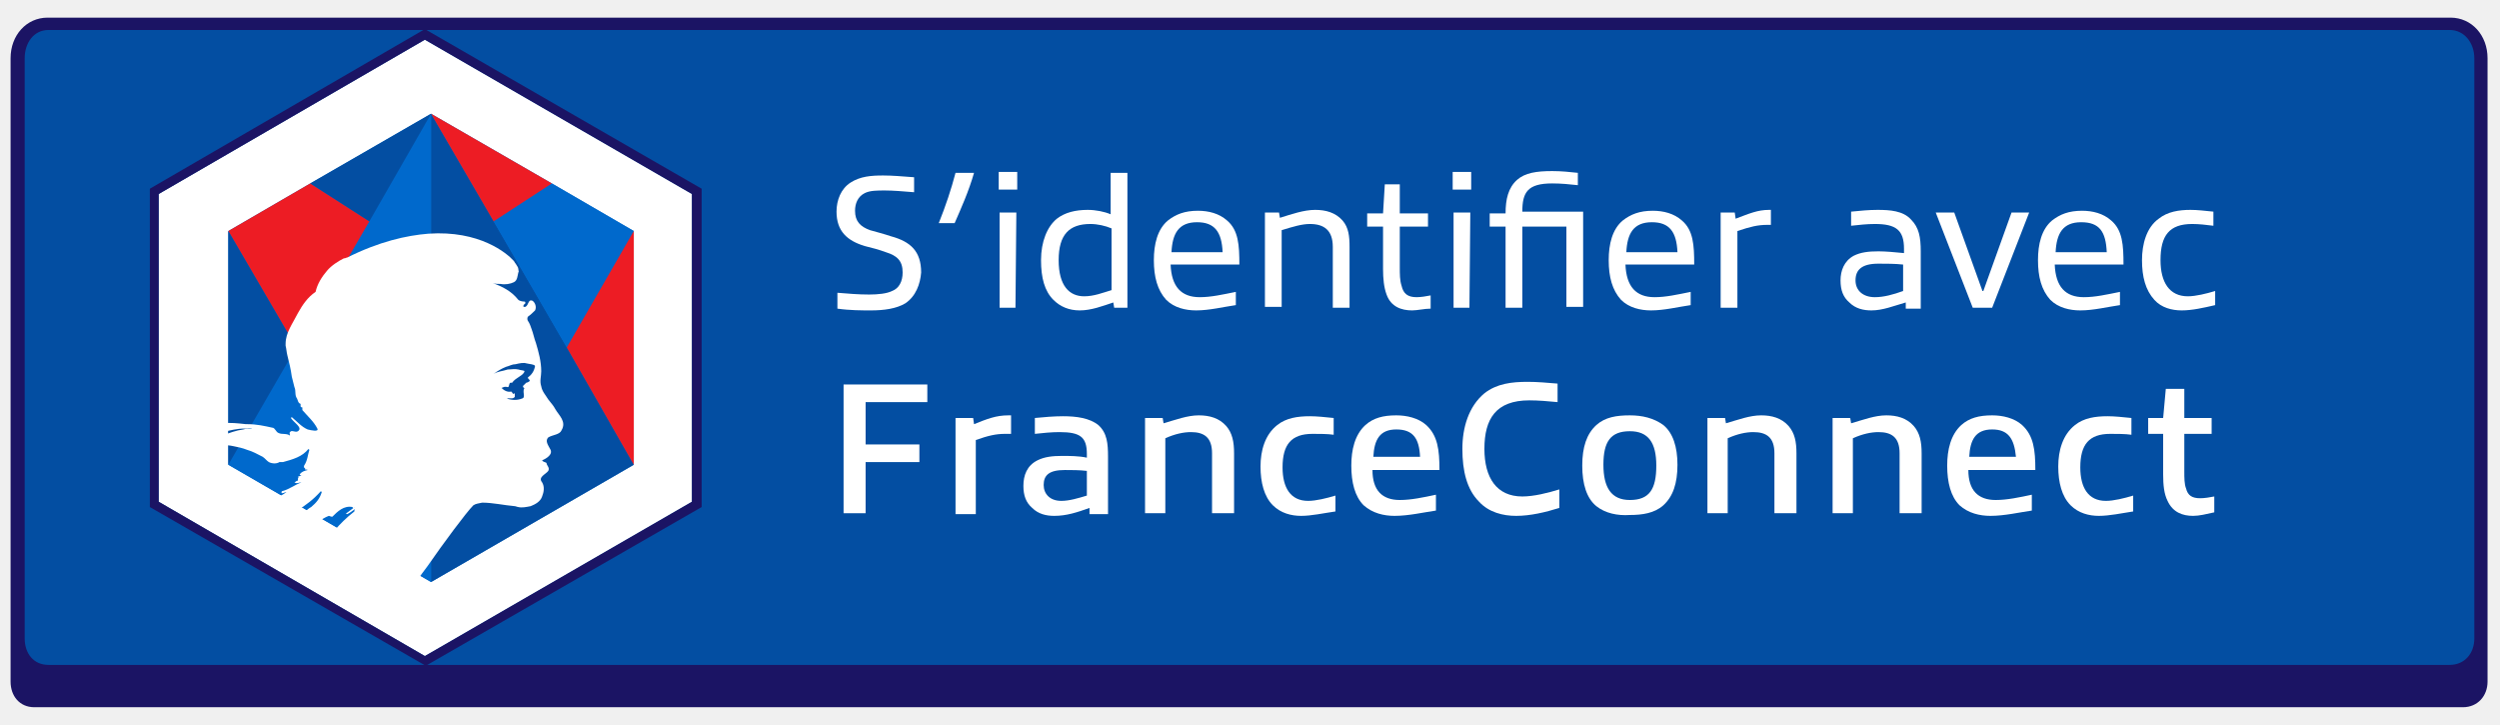
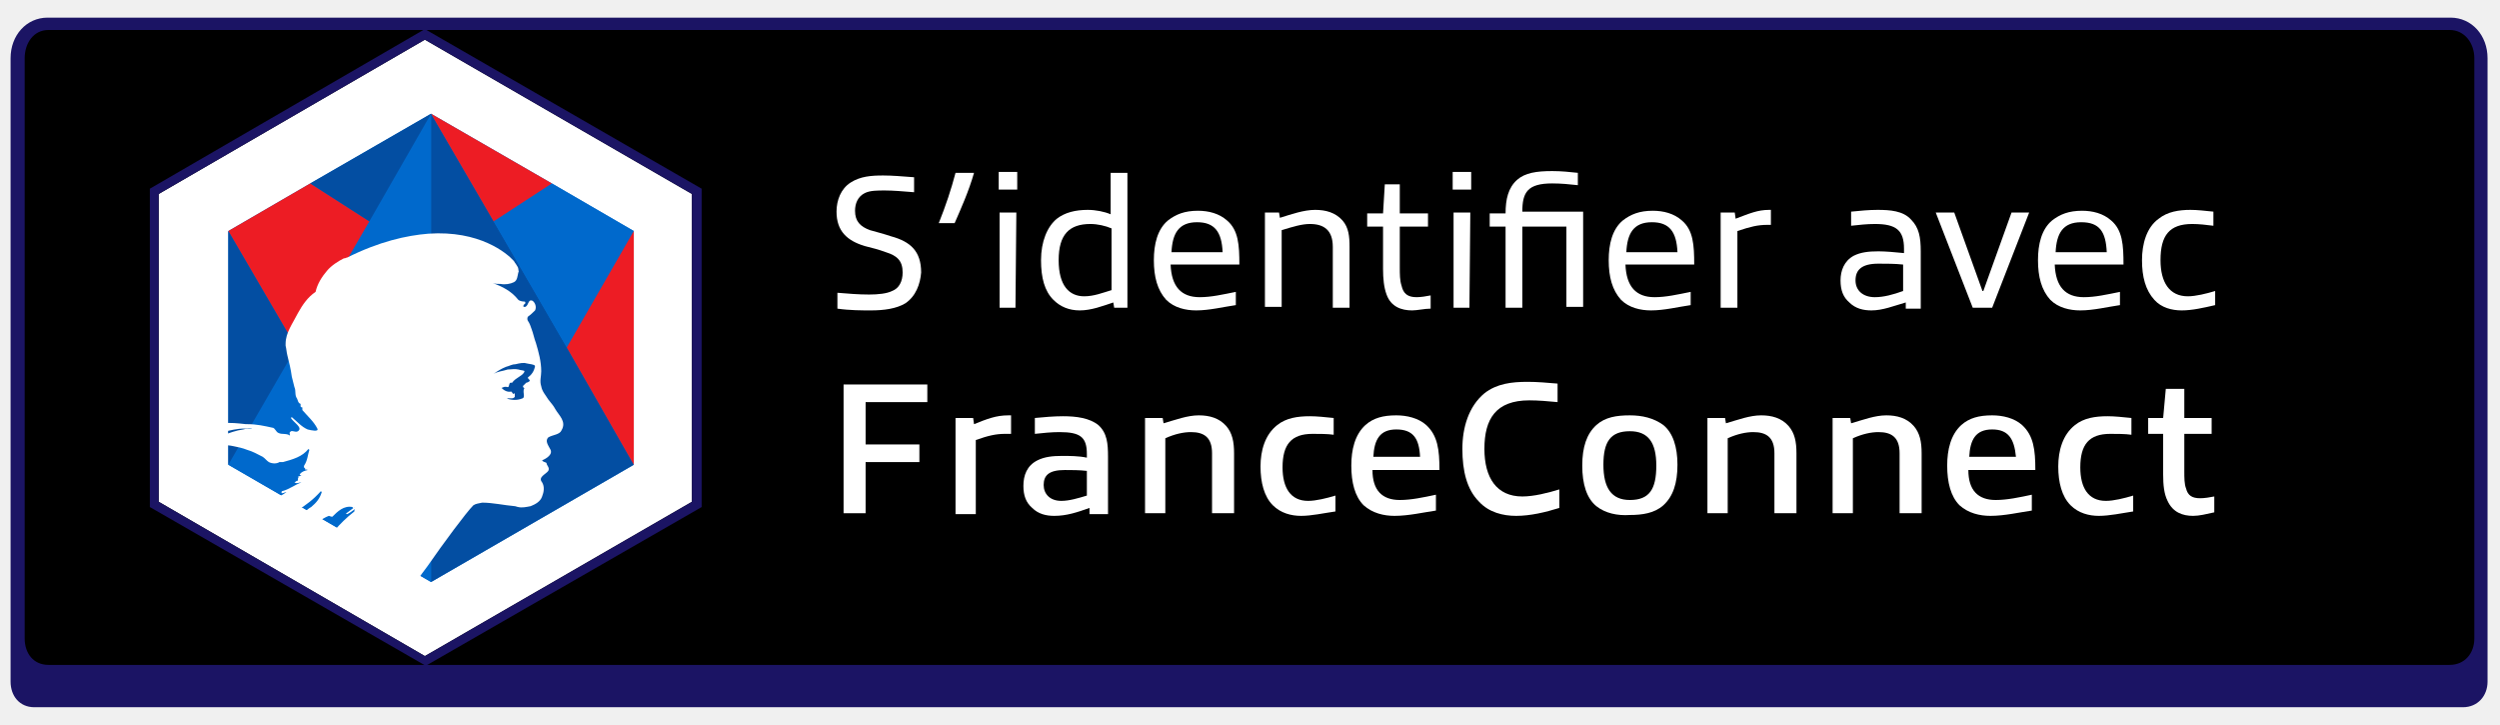
<svg xmlns="http://www.w3.org/2000/svg" version="1.1" id="Calque_1" x="0px" y="0px" width="283.5px" height="82.2px" viewBox="0 0 283.5 82.2" style="enable-background:new 0 0 283.5 82.2;" xml:space="preserve">
  <g>
    <path style="fill:#1B1464;" d="M278,2H5.4C3,2,1.2,4,1.2,6.6v7.6c0,0,0,0,0,0v63.1c0,1.6,1,2.9,2.7,2.9h275.5   c1.7,0,2.8-1.3,2.8-2.9v-4.9c0,0,0,0,0,0V6.6C282.2,4,280.4,2,278,2z" />
-     <path style="fill:#034EA2;" d="M49.1,3.4H5.5c-1.7,0-2.7,1.5-2.7,3.2v65.8c0,1.7,1,3,2.7,3h272.4c1.7,0,2.8-1.3,2.8-3V6.6   c0-1.7-1.1-3.2-2.8-3.2H49.1" />
+     <path d="M49.1,3.4H5.5c-1.7,0-2.7,1.5-2.7,3.2v65.8c0,1.7,1,3,2.7,3h272.4c1.7,0,2.8-1.3,2.8-3V6.6   c0-1.7-1.1-3.2-2.8-3.2H49.1" />
    <g>
      <path style="fill:#FFFFFF;" d="M102.7,34.4c-1,0.6-2.4,0.8-3.9,0.8c-1,0-2.4,0-3.8-0.2v-1.8c1.2,0.1,2.4,0.2,3.6,0.2    c1,0,2-0.1,2.6-0.4c0.8-0.3,1.2-1.1,1.2-2.1c0-1.3-0.6-1.9-1.9-2.3c-0.8-0.3-1.6-0.5-2.4-0.7c-2-0.6-3.2-1.7-3.2-3.9    c0-1.3,0.5-2.6,1.6-3.3c1.1-0.7,2.3-0.8,3.7-0.8c1,0,2.2,0.1,3.5,0.2v1.7c-1.2-0.1-2.4-0.2-3.3-0.2c-0.9,0-1.7,0-2.3,0.3    c-0.8,0.4-1.1,1.2-1.1,2c0,1.2,0.6,1.8,1.7,2.2c0.7,0.2,1.5,0.4,2.4,0.7c2.2,0.6,3.4,1.7,3.4,4.1    C104.4,32.2,103.9,33.6,102.7,34.4" />
      <path style="fill:#FFFFFF;" d="M106.5,25.3c0.8-2,1.4-3.8,1.9-5.7h2.1c-0.6,2.1-1.5,4.1-2.2,5.7H106.5z" />
      <path style="fill:#FFFFFF;" d="M113.3,19.5h2.1v2h-2.1V19.5z M115.2,34.9h-1.8V24.1h1.9L115.2,34.9L115.2,34.9z" />
      <path style="fill:#FFFFFF;" d="M126.4,34.9l-0.1-0.6c-1.2,0.4-2.5,0.9-3.8,0.9c-1.2,0-2.2-0.4-3-1.2c-1-1-1.4-2.5-1.4-4.5    c0-2.1,0.7-3.8,1.8-4.7c0.9-0.7,2.1-1,3.5-1c0.9,0,1.9,0.2,2.6,0.5v-4.7h1.9v15.3H126.4z M126.1,32.9v-7c-0.7-0.3-1.6-0.5-2.4-0.5    c-2.4,0-3.6,1.2-3.6,4.1c0,2.9,1.2,4.1,2.9,4.1C124.1,33.6,125.1,33.2,126.1,32.9" />
      <path style="fill:#FFFFFF;" d="M135.7,35.2c-1.2,0-2.5-0.3-3.4-1.2c-1-1.1-1.4-2.6-1.4-4.5c0-1.8,0.4-3.5,1.6-4.5    c0.9-0.7,1.9-1.1,3.4-1.1c1.2,0,2.4,0.3,3.3,1.1c1.3,1.1,1.4,2.8,1.4,5h-7.8c0.1,2.5,1.2,3.7,3.3,3.7c1.3,0,2.6-0.3,4.1-0.6v1.5    C138.8,34.8,137.2,35.2,135.7,35.2 M135.8,25.2c-2.1,0-2.8,1.3-2.9,3.4h5.8C138.6,26.3,137.8,25.2,135.8,25.2" />
      <path style="fill:#FFFFFF;" d="M151.2,34.9V28c0-1.9-1-2.6-2.6-2.6c-0.9,0-1.9,0.3-3.2,0.7v8.7h-1.9V24.1h1.6l0.1,0.6    c1.3-0.4,2.7-0.9,4-0.9c1.2,0,2.3,0.3,3.1,1.2c0.7,0.8,0.8,1.8,0.8,3v6.9H151.2z" />
      <path style="fill:#FFFFFF;" d="M160.2,35.2c-1.2,0-2.4-0.4-2.9-1.8c-0.3-0.8-0.4-1.8-0.4-2.9v-4.8h-1.8v-1.5h1.8l0.2-3.3h1.7v3.3    h3.2v1.5h-3.2v4.6c0,0.8,0,1.5,0.2,2.1c0.2,0.9,0.7,1.3,1.7,1.3c0.5,0,1.1-0.1,1.6-0.2v1.5C161.6,35,160.8,35.2,160.2,35.2" />
      <path style="fill:#FFFFFF;" d="M164.8,19.5h2.1v2h-2.1V19.5z M166.7,34.9h-1.8V24.1h1.9L166.7,34.9L166.7,34.9z" />
      <path style="fill:#FFFFFF;" d="M177.7,34.9v-9.2h-5v9.2h-1.9v-9.2H169v-1.5h1.8c0-1.6,0.3-2.9,1.3-3.8c0.9-0.8,2.2-1,4-1    c1,0,2,0.1,2.9,0.2V21c-0.9-0.1-1.9-0.2-2.9-0.2c-2.8,0-3.4,1-3.4,3.2h6.9v10.8H177.7z" />
      <path style="fill:#FFFFFF;" d="M187.3,35.2c-1.2,0-2.5-0.3-3.4-1.2c-1-1.1-1.4-2.6-1.4-4.5c0-1.8,0.4-3.5,1.6-4.5    c0.9-0.7,1.9-1.1,3.4-1.1c1.2,0,2.4,0.3,3.3,1.1c1.3,1.1,1.4,2.8,1.4,5h-7.8c0.1,2.5,1.2,3.7,3.3,3.7c1.3,0,2.6-0.3,4.1-0.6v1.5    C190.4,34.8,188.8,35.2,187.3,35.2 M187.4,25.2c-2.1,0-2.8,1.3-2.9,3.4h5.8C190.2,26.3,189.4,25.2,187.4,25.2" />
      <path style="fill:#FFFFFF;" d="M195.2,34.9V24.1h1.6l0.1,0.7c1.6-0.6,2.5-1,3.8-1h0.2v1.7h-0.4c-1.1,0-1.9,0.2-3.4,0.7v8.7H195.2z    " />
      <path style="fill:#FFFFFF;" d="M216.2,34.9l0-0.6c-1.4,0.4-2.6,0.9-3.9,0.9c-0.9,0-1.8-0.2-2.5-0.9c-0.7-0.6-1-1.4-1-2.5    c0-1.1,0.4-2.2,1.5-2.8c0.8-0.4,1.7-0.5,2.8-0.5c0.8,0,1.9,0.1,2.9,0.2v-0.5c0-2.1-0.9-2.8-3.3-2.8c-0.9,0-1.8,0.1-2.7,0.2V24    c1-0.1,2-0.2,3-0.2c1.4,0,2.9,0.1,3.8,1.1c0.9,0.9,1.1,2,1.1,3.6v6.5H216.2z M215.9,30c-0.9-0.1-2-0.1-2.8-0.1    c-1.9,0-2.6,0.7-2.6,1.9c0,1.1,0.8,1.9,2.2,1.9c1,0,2.1-0.3,3.2-0.7V30z" />
      <polygon style="fill:#FFFFFF;" points="223.8,34.9 219.6,24.1 221.7,24.1 224.9,33 225,33 228.2,24.1 230.2,24.1 226,34.9   " />
      <path style="fill:#FFFFFF;" d="M236,35.2c-1.2,0-2.5-0.3-3.4-1.2c-1-1.1-1.4-2.6-1.4-4.5c0-1.8,0.4-3.5,1.6-4.5    c0.9-0.7,1.9-1.1,3.4-1.1c1.2,0,2.4,0.3,3.3,1.1c1.3,1.1,1.4,2.8,1.4,5h-7.8c0.1,2.5,1.2,3.7,3.3,3.7c1.3,0,2.6-0.3,4.1-0.6v1.5    C239.1,34.8,237.5,35.2,236,35.2 M236.1,25.2c-2.1,0-2.8,1.3-2.9,3.4h5.8C238.9,26.3,238.2,25.2,236.1,25.2" />
      <path style="fill:#FFFFFF;" d="M247.5,35.2c-1.1,0-2.3-0.3-3.1-1.2c-1-1.1-1.4-2.6-1.4-4.5c0-1.8,0.5-3.7,1.9-4.7    c1-0.8,2.3-1,3.6-1c0.8,0,1.6,0.1,2.6,0.2v1.6c-0.8-0.1-1.6-0.2-2.4-0.2c-2.6,0-3.6,1.3-3.6,4.1c0,2.5,1,4.1,3.1,4.1    c0.9,0,2.1-0.3,3.1-0.6v1.6C250,34.9,248.7,35.2,247.5,35.2" />
      <polygon style="fill:#FFFFFF;" points="98.2,52.4 98.2,58.2 95.7,58.2 95.7,43.6 105.2,43.6 105.2,45.6 98.2,45.6 98.2,50.4     104.3,50.4 104.3,52.4   " />
      <path style="fill:#FFFFFF;" d="M108.4,58.2V47.4h2l0.1,0.7c1.5-0.6,2.5-1,3.9-1h0.3v2.1H114c-1,0-1.9,0.2-3.3,0.7v8.4H108.4z" />
      <path style="fill:#FFFFFF;" d="M123.6,58.2l0-0.6c-1.4,0.5-2.6,0.9-4,0.9c-0.9,0-1.8-0.2-2.5-0.9c-0.7-0.6-1-1.4-1-2.5    c0-1.2,0.4-2.3,1.6-2.9c0.8-0.4,1.7-0.5,2.8-0.5c0.8,0,1.9,0,2.8,0.2v-0.4c0-1.9-0.7-2.5-3.1-2.5c-0.9,0-1.9,0.1-2.8,0.2v-1.8    c1-0.1,2.2-0.2,3.2-0.2c1.5,0,3,0.2,4,1c1,0.9,1.1,2.1,1.1,3.6v6.5H123.6z M123.3,53.4c-0.8-0.1-1.8-0.1-2.5-0.1    c-1.8,0-2.4,0.6-2.4,1.7c0,1,0.7,1.8,2,1.8c0.9,0,1.9-0.3,2.9-0.6V53.4z" />
      <path style="fill:#FFFFFF;" d="M137.5,58.2v-6.8c0-1.8-0.9-2.4-2.4-2.4c-0.8,0-1.8,0.2-2.9,0.7v8.5h-2.3V47.4h2l0.1,0.6    c1.4-0.4,2.7-0.9,4-0.9c1.2,0,2.3,0.3,3.1,1.2c0.7,0.8,0.9,1.8,0.9,3.1v6.8H137.5z" />
      <path style="fill:#FFFFFF;" d="M147.6,58.5c-1.1,0-2.3-0.3-3.2-1.2c-1-1-1.4-2.6-1.4-4.4c0-1.8,0.5-3.6,1.9-4.7c1-0.8,2.3-1,3.7-1    c0.8,0,1.7,0.1,2.7,0.2v1.9c-0.7-0.1-1.6-0.1-2.4-0.1c-2.4,0-3.4,1.2-3.4,3.8c0,2.3,0.9,3.8,2.9,3.8c0.9,0,2.1-0.3,3.1-0.6v1.8    C150.1,58.2,148.8,58.5,147.6,58.5" />
      <path style="fill:#FFFFFF;" d="M158.2,58.5c-1.2,0-2.5-0.3-3.5-1.2c-1-1-1.4-2.6-1.4-4.5c0-1.8,0.4-3.5,1.6-4.6    c0.9-0.8,2-1.1,3.5-1.1c1.2,0,2.5,0.3,3.4,1.1c1.3,1.2,1.5,2.8,1.5,5.1h-7.6c0,2.3,1.1,3.4,3.1,3.4c1.3,0,2.7-0.3,4.1-0.6v1.8    C161.5,58.1,159.8,58.5,158.2,58.5 M158.4,48.7c-1.9,0-2.5,1.2-2.6,3.1h5.3C161,49.7,160.3,48.7,158.4,48.7" />
      <path style="fill:#FFFFFF;" d="M172,58.5c-1.5,0-3.1-0.4-4.2-1.6c-1.4-1.4-1.9-3.5-1.9-6c0-2.4,0.7-4.8,2.5-6.3    c1.4-1.1,3.1-1.3,4.9-1.3c1.1,0,2.2,0.1,3.4,0.2v2.1c-1-0.1-2.2-0.2-3.2-0.2c-3.8,0-5.1,2.1-5.1,5.5c0,3.3,1.4,5.4,4.3,5.4    c1.3,0,2.9-0.4,4.2-0.8v2.1C175.3,58.1,173.6,58.5,172,58.5" />
      <path style="fill:#FFFFFF;" d="M181.1,57.4c-1.1-0.9-1.6-2.5-1.6-4.6s0.5-3.6,1.6-4.6c1-0.9,2.3-1.1,3.8-1.1    c1.4,0,2.7,0.3,3.8,1.1c1.1,0.9,1.6,2.5,1.6,4.5c0,2.1-0.5,3.6-1.6,4.6c-1,0.9-2.4,1.1-3.8,1.1C183.5,58.5,182.1,58.2,181.1,57.4     M187.9,52.8c0-2.6-0.9-3.9-3-3.9c-2.2,0-3,1.2-3,3.8c0,2.6,0.9,4,3,4C187.1,56.7,187.9,55.5,187.9,52.8" />
      <path style="fill:#FFFFFF;" d="M201.3,58.2v-6.8c0-1.8-0.9-2.4-2.4-2.4c-0.8,0-1.8,0.2-2.9,0.7v8.5h-2.3V47.4h2l0.1,0.6    c1.4-0.4,2.7-0.9,4-0.9c1.2,0,2.3,0.3,3.1,1.2c0.7,0.8,0.9,1.8,0.9,3.1v6.8H201.3z" />
      <path style="fill:#FFFFFF;" d="M215.5,58.2v-6.8c0-1.8-0.9-2.4-2.4-2.4c-0.8,0-1.8,0.2-2.9,0.7v8.5h-2.3V47.4h2l0.1,0.6    c1.4-0.4,2.7-0.9,4-0.9c1.2,0,2.3,0.3,3.1,1.2c0.7,0.8,0.9,1.8,0.9,3.1v6.8H215.5z" />
      <path style="fill:#FFFFFF;" d="M225.8,58.5c-1.2,0-2.5-0.3-3.5-1.2c-1-1-1.4-2.6-1.4-4.5c0-1.8,0.4-3.5,1.6-4.6    c0.9-0.8,2-1.1,3.5-1.1c1.2,0,2.5,0.3,3.4,1.1c1.3,1.2,1.5,2.8,1.5,5.1h-7.6c0,2.3,1.1,3.4,3.1,3.4c1.3,0,2.7-0.3,4.1-0.6v1.8    C229.1,58.1,227.4,58.5,225.8,58.5 M226,48.7c-1.9,0-2.5,1.2-2.6,3.1h5.3C228.5,49.7,227.8,48.7,226,48.7" />
      <path style="fill:#FFFFFF;" d="M238.1,58.5c-1.1,0-2.3-0.3-3.2-1.2c-1-1-1.4-2.6-1.4-4.4c0-1.8,0.5-3.6,1.9-4.7c1-0.8,2.3-1,3.7-1    c0.8,0,1.7,0.1,2.7,0.2v1.9c-0.7-0.1-1.6-0.1-2.4-0.1c-2.4,0-3.4,1.2-3.4,3.8c0,2.3,0.9,3.8,2.9,3.8c0.9,0,2.1-0.3,3.1-0.6v1.8    C240.7,58.2,239.3,58.5,238.1,58.5" />
      <path style="fill:#FFFFFF;" d="M248.8,58.5c-1.2,0-2.3-0.4-2.9-1.7c-0.4-0.8-0.5-1.8-0.5-3v-4.6h-1.7v-1.8h1.7l0.3-3.3h2.1v3.3    h3.1v1.8h-3.1v4.2c0,0.8,0,1.5,0.2,2c0.2,0.8,0.7,1.1,1.6,1.1c0.5,0,1.1-0.1,1.6-0.2v1.8C250.3,58.3,249.5,58.5,248.8,58.5" />
    </g>
    <g>
      <polygon style="fill:#FFFFFF;" points="18,22 18,56.9 48.2,74.4 78.5,56.9 78.5,22 48.2,4.5   " />
      <g>
        <path style="fill:#1B1464;" d="M48.2,3.3L17,21.4v36.1l31.3,18l31.3-18V21.4L48.2,3.3z M78.5,56.9L48.2,74.4L18,56.9V22L48.2,4.5     L78.5,22V56.9z" />
      </g>
      <polygon style="fill:#0069CC;" points="62.6,20.8 48.9,12.9 35.2,20.8 25.9,26.2 25.9,26.2 25.9,52.7 25.9,52.7 48.9,66     71.9,52.7 71.9,52.7 71.9,26.2 71.9,26.2   " />
      <g>
        <polygon style="fill:#034EA2;" points="64.3,39.4 56,25.1 48.9,12.9 48.9,29.6 48.9,66 71.9,52.7 71.9,52.7    " />
        <polygon style="fill:#0069CC;" points="56,25.1 64.3,39.4 71.9,26.2 71.9,26.2 62.6,20.8    " />
        <polygon style="fill:#ED1C24;" points="62.6,20.8 48.9,12.9 56,25.1    " />
        <polygon style="fill:#0069CC;" points="56,25.1 48.9,12.9 56,25.1    " />
        <rect x="60.1" y="24" style="fill:#0069CC;" width="0" height="16.6" />
        <polygon style="fill:#ED1C24;" points="71.9,52.7 71.9,26.2 64.3,39.4    " />
        <polygon style="fill:#ED1C24;" points="64.3,39.4 71.9,52.7 64.3,39.4    " />
        <polygon style="fill:#0069CC;" points="33.6,39.4 41.9,25.1 48.9,12.9 48.9,29.6 48.9,66 25.9,52.7 25.9,52.7    " />
        <polygon style="fill:#ED1C24;" points="41.9,25.1 33.6,39.4 25.9,26.2 25.9,26.2 35.2,20.8    " />
        <polygon style="fill:#034EA2;" points="35.2,20.8 48.9,12.9 41.9,25.1    " />
        <polygon style="fill:#0069CC;" points="41.9,25.1 48.9,12.9 41.9,25.1    " />
        <rect x="37.7" y="24" style="fill:#0069CC;" width="0" height="16.6" />
        <polygon style="fill:#034EA2;" points="25.9,52.7 25.9,26.2 33.6,39.4    " />
        <polygon style="fill:#0069CC;" points="33.6,39.4 25.9,52.7 33.6,39.4    " />
      </g>
      <g>
        <path style="fill:#034EA2;" d="M57.4,42c0.4,0,0.8-0.1,1.2,0c0.3,0.1,0.7,0.1,0.7,0.2c-0.1,0.6-1,0.7-1.4,1.3c-0.1,0-0.1,0-0.2,0     c-0.2,0.1-0.1,0.5-0.3,0.5c-0.2-0.1-0.4,0-0.7,0.1c0.3,0.3,0.7,0.5,1.1,0.4c0.1,0,0.2,0.1,0.2,0.3c0,0,0.1,0,0.1-0.1     c0.1,0,0.1,0,0.1,0.1c0,0.1,0,0.2,0,0.3c-0.2,0.3-0.6,0.2-0.9,0.2c0.6,0.1,1.2,0.1,1.7,0c0.4-0.2,0-0.9,0.3-1.2     c-0.1,0,0-0.2-0.2-0.2c0.1-0.1,0.3-0.4,0.4-0.4c0.1,0,0.4-0.1,0.4-0.2c0-0.1-0.3-0.2-0.2-0.4c0.4-0.3,0.8-0.7,0.6-1.2     c-0.1-0.2-0.7-0.2-1-0.3c-0.4-0.1-0.8,0-1.2,0.1c-0.4,0-0.7,0.2-1.1,0.3c-0.5,0.2-0.9,0.5-1.4,0.8C56.3,42.3,56.8,42.2,57.4,42z" />
        <path style="fill:#FFFFFF;" d="M63,46.4c-0.2-0.4-0.5-0.7-0.8-1.1c-0.3-0.5-0.7-0.9-0.8-1.5c-0.2-0.6,0-1.1,0-1.7     c0-1.1-0.3-2.2-0.6-3.2c-0.2-0.5-0.3-1.1-0.5-1.6c-0.1-0.3-0.2-0.6-0.4-0.9c-0.1-0.1-0.1-0.4,0-0.5c0.3-0.2,0.6-0.5,0.8-0.7     c0.2-0.4,0-0.9-0.3-1.1c-0.5-0.2-0.4,0.5-0.8,0.7c-0.1,0-0.1,0-0.2,0c-0.1-0.2,0.1-0.3,0.2-0.4c0-0.1,0-0.2-0.1-0.2     c-0.3,0-0.6-0.1-0.7-0.2c-0.8-1-1.8-1.5-2.9-1.9c0.3,0.1,0.6,0.1,0.9,0.1c0.5,0.1,1.1,0,1.5-0.2c0.4-0.2,0.4-0.7,0.5-1.1     c0.1-0.1,0-0.2,0-0.4c0-0.2-0.2-0.4-0.3-0.6c0,0-0.1-0.1-0.2-0.3c-0.8-0.9-3.9-3.5-9.7-3.1c-2.5,0.2-5.6,0.9-9.2,2.7     c-0.1,0-0.2,0.1-0.4,0.1c-0.6,0.3-1.4,0.8-1.9,1.4c-0.6,0.7-1.1,1.5-1.3,2.4c-0.9,0.6-1.5,1.5-2,2.4c-0.6,1.2-1.4,2.2-1.4,3.5     c0,0.1,0,0.2,0,0.2c0.1,0.4,0.1,0.7,0.2,1.1c0.2,0.8,0.4,1.6,0.5,2.4c0.1,0.4,0.2,0.8,0.3,1.2c0.2,0.4,0,0.9,0.3,1.3     c0.1,0.2,0.1,0.5,0.4,0.6c0,0.1,0,0.2,0,0.3c0.1,0.1,0.1,0.1,0.2,0.1c0,0.1,0,0.2,0,0.3c0.6,0.7,1.3,1.3,1.7,2.1     c0.2,0.4-0.7,0.2-1.1,0.1c-0.7-0.3-1.2-0.9-1.8-1.4c0,0-0.1,0.1-0.1,0.1c0.3,0.5,1.4,1.1,0.8,1.5c-0.3,0.2-0.7-0.2-0.9,0.1     c-0.1,0.1,0,0.3,0,0.4c-0.4-0.3-0.9-0.1-1.3-0.3c-0.3-0.1-0.4-0.6-0.7-0.6c-0.9-0.2-1.8-0.4-2.8-0.4c-0.1,0-0.2,0-0.2,0     c-0.9-0.1-1.8-0.2-2.6-0.1V49c0.8-0.2,1.6-0.4,2.4-0.4c0.1,0,0.2,0,0.2,0c0.2,0,0.5-0.1,0.7,0c-0.3,0-0.7,0-1,0.1     c-0.8,0.1-1.6,0.4-2.4,0.7v1c0.4,0.1,0.9,0.1,1.3,0.2c0.5,0.1,1,0.2,1.5,0.4c0.7,0.2,1.2,0.5,1.8,0.8c0.3,0.2,0.4,0.4,0.7,0.6     c0.4,0.2,0.9,0.2,1.2,0c0.1,0,0.3,0,0.4,0c1.1-0.3,2.2-0.6,2.9-1.5c0,0.1,0.1,0.1,0.1,0.1c-0.2,0.6-0.2,1.2-0.6,1.8     c0,0.1-0.1,0.2,0.1,0.3c0.1,0,0.1,0,0.1,0c-0.1,0-0.1,0-0.1,0.1c0,0.1,0.2,0,0.3,0.1c-0.4,0.1-0.7,0.2-0.9,0.5     c0,0.1,0.1,0.1,0.2,0.1c-0.1,0.1-0.4,0.1-0.4,0.2c0,0,0.1,0.1,0.1,0.1c-0.1,0-0.1,0-0.1,0.1c0,0.1,0,0.1,0,0.2     c-0.2,0-0.3,0.2-0.4,0.2c0.3,0.2,0.5,0,0.8,0c-0.8,0.3-1.4,0.8-2.2,1c-0.1,0,0,0.2-0.1,0.2c0.2,0.1,0.4-0.1,0.6-0.1     c-0.4,0.3-0.8,0.5-1.2,0.7l2.4,1.4c1-0.6,1.9-1.3,2.7-2.2c0,0,0.1,0.1,0.1,0.1c-0.2,0.7-0.6,1.2-1.2,1.7c-0.4,0.2-0.7,0.6-1,0.7     l1.8,1c0.4-0.3,0.7-0.5,1.2-0.7c0.1,0,0.2,0.1,0.4,0.1c0.6-0.6,1.3-1.3,2.3-1.1c0,0.1,0,0.1,0.1,0.1c0,0,0,0,0,0     c0,0,0.1,0,0.1-0.1c0,0.1,0,0.1-0.1,0.1c-0.3,0.2-0.5,0.4-0.8,0.6c-0.1,0.1,0,0.1,0.1,0.1c0.4-0.2,0.6-0.4,0.9-0.6     c-0.1,0.1-0.1,0.2-0.1,0.3c-0.9,0.7-1.6,1.4-2.3,2.2l9.5,5.5c0.3-0.4,0.7-1,1.1-1.5c1.8-2.6,4.4-6.1,5.2-6.9     c0.3-0.2,0.6-0.2,1-0.3c1.2,0,2.5,0.3,3.7,0.4c0.1,0,0.3,0.1,0.4,0.1c0.4,0.1,0.9,0,1.4-0.1c0.5-0.2,1.1-0.5,1.3-1.1     c0.2-0.5,0.3-1.1,0-1.6c-0.5-0.6,0.4-0.9,0.7-1.3c0.2-0.4-0.2-0.6-0.2-0.9c-0.1-0.1-0.4-0.1-0.5-0.3c0.5-0.2,1.3-0.7,0.9-1.3     c-0.2-0.4-0.6-0.9-0.2-1.3c0.5-0.3,1.3-0.3,1.5-0.8C64.3,47.8,63.4,47.1,63,46.4z M59.9,42.8c-0.1,0.1,0.2,0.2,0.2,0.4     c-0.1,0.1-0.3,0.2-0.4,0.2c-0.1,0.1-0.3,0.3-0.4,0.4c0.1,0,0,0.2,0.2,0.2c-0.3,0.4,0.2,1.1-0.3,1.2c-0.5,0.2-1.1,0.2-1.7,0     c0.3-0.1,0.7,0.1,0.9-0.2c0-0.1,0-0.2,0-0.3c0-0.1-0.1-0.1-0.1-0.1c-0.1,0.1-0.1,0.1-0.1,0.1c0-0.1-0.2-0.3-0.2-0.3     c-0.4,0.1-0.8-0.1-1.1-0.4c0.2-0.1,0.4-0.2,0.7-0.1c0.2,0,0.1-0.4,0.3-0.5c0.1,0,0.1,0,0.2,0c0.4-0.6,1.3-0.8,1.4-1.3     c0-0.1-0.4-0.1-0.7-0.2c-0.4-0.1-0.8,0-1.2,0c-0.6,0.2-1.1,0.2-1.6,0.5c0.4-0.3,0.9-0.6,1.4-0.8c0.4-0.1,0.7-0.3,1.1-0.3     c0.4-0.1,0.9-0.2,1.2-0.1c0.4,0.1,0.9,0.1,1,0.3C60.6,42.1,60.3,42.5,59.9,42.8z" />
      </g>
    </g>
  </g>
</svg>
